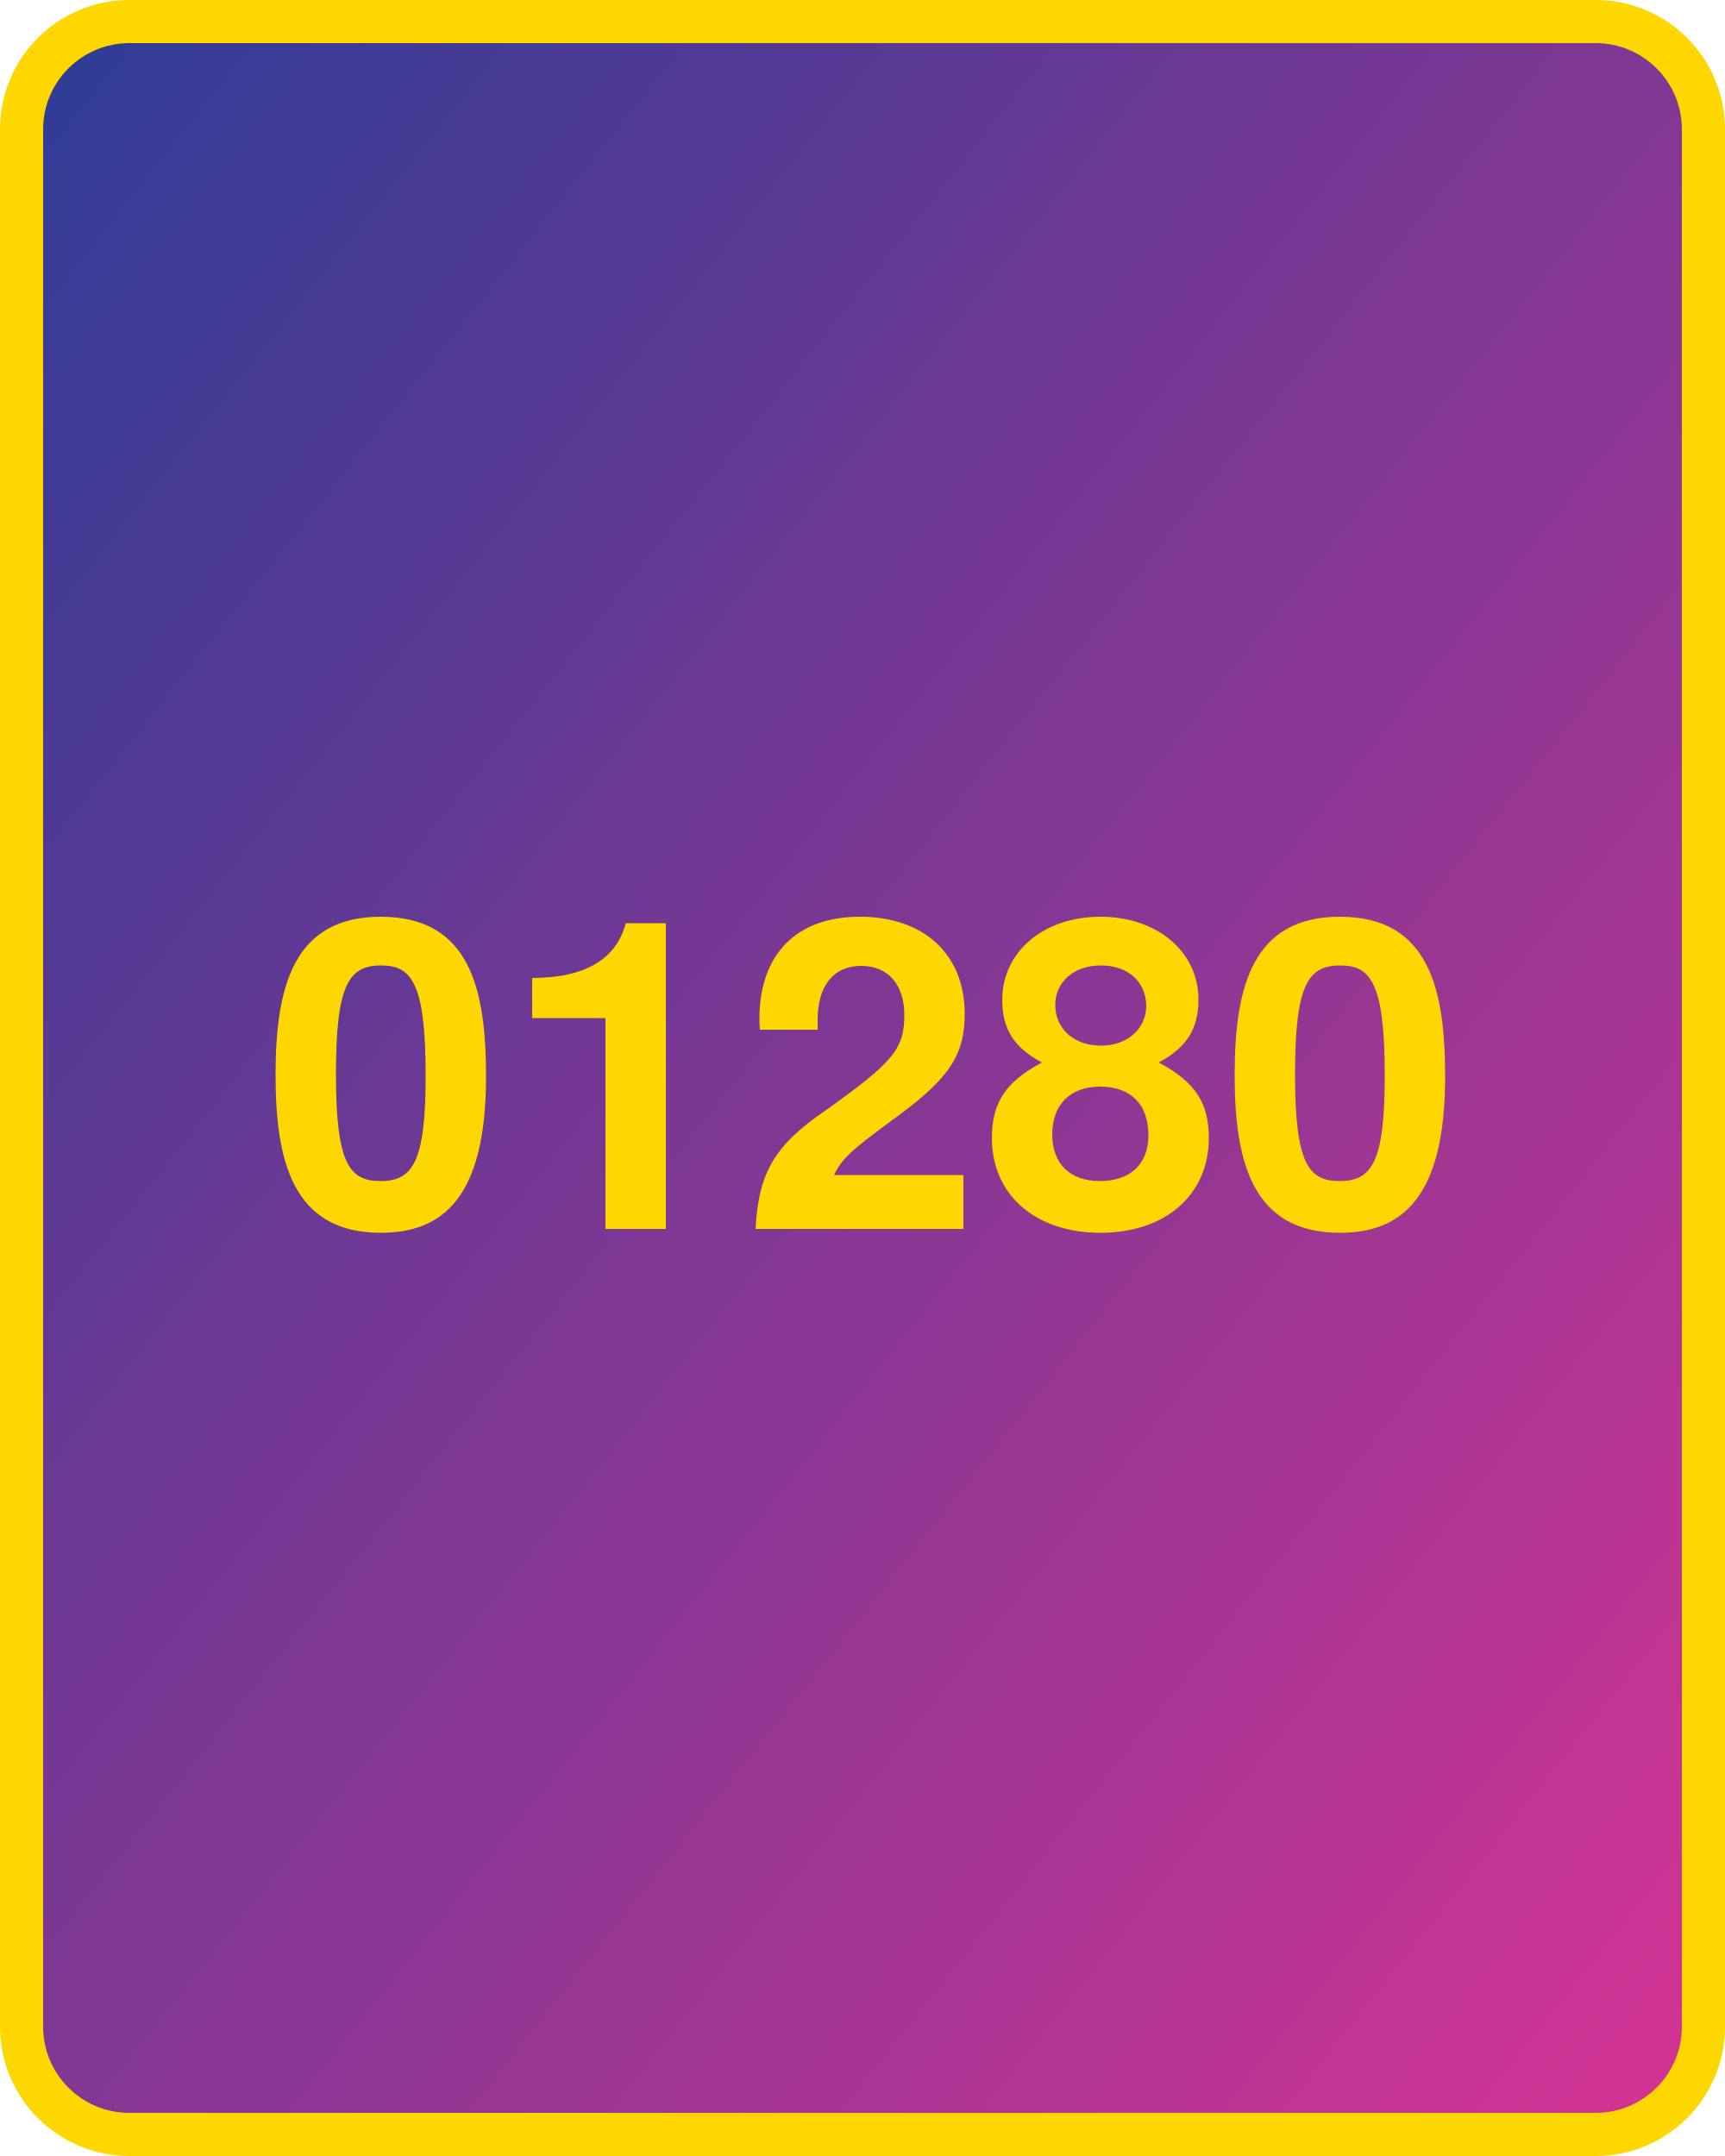
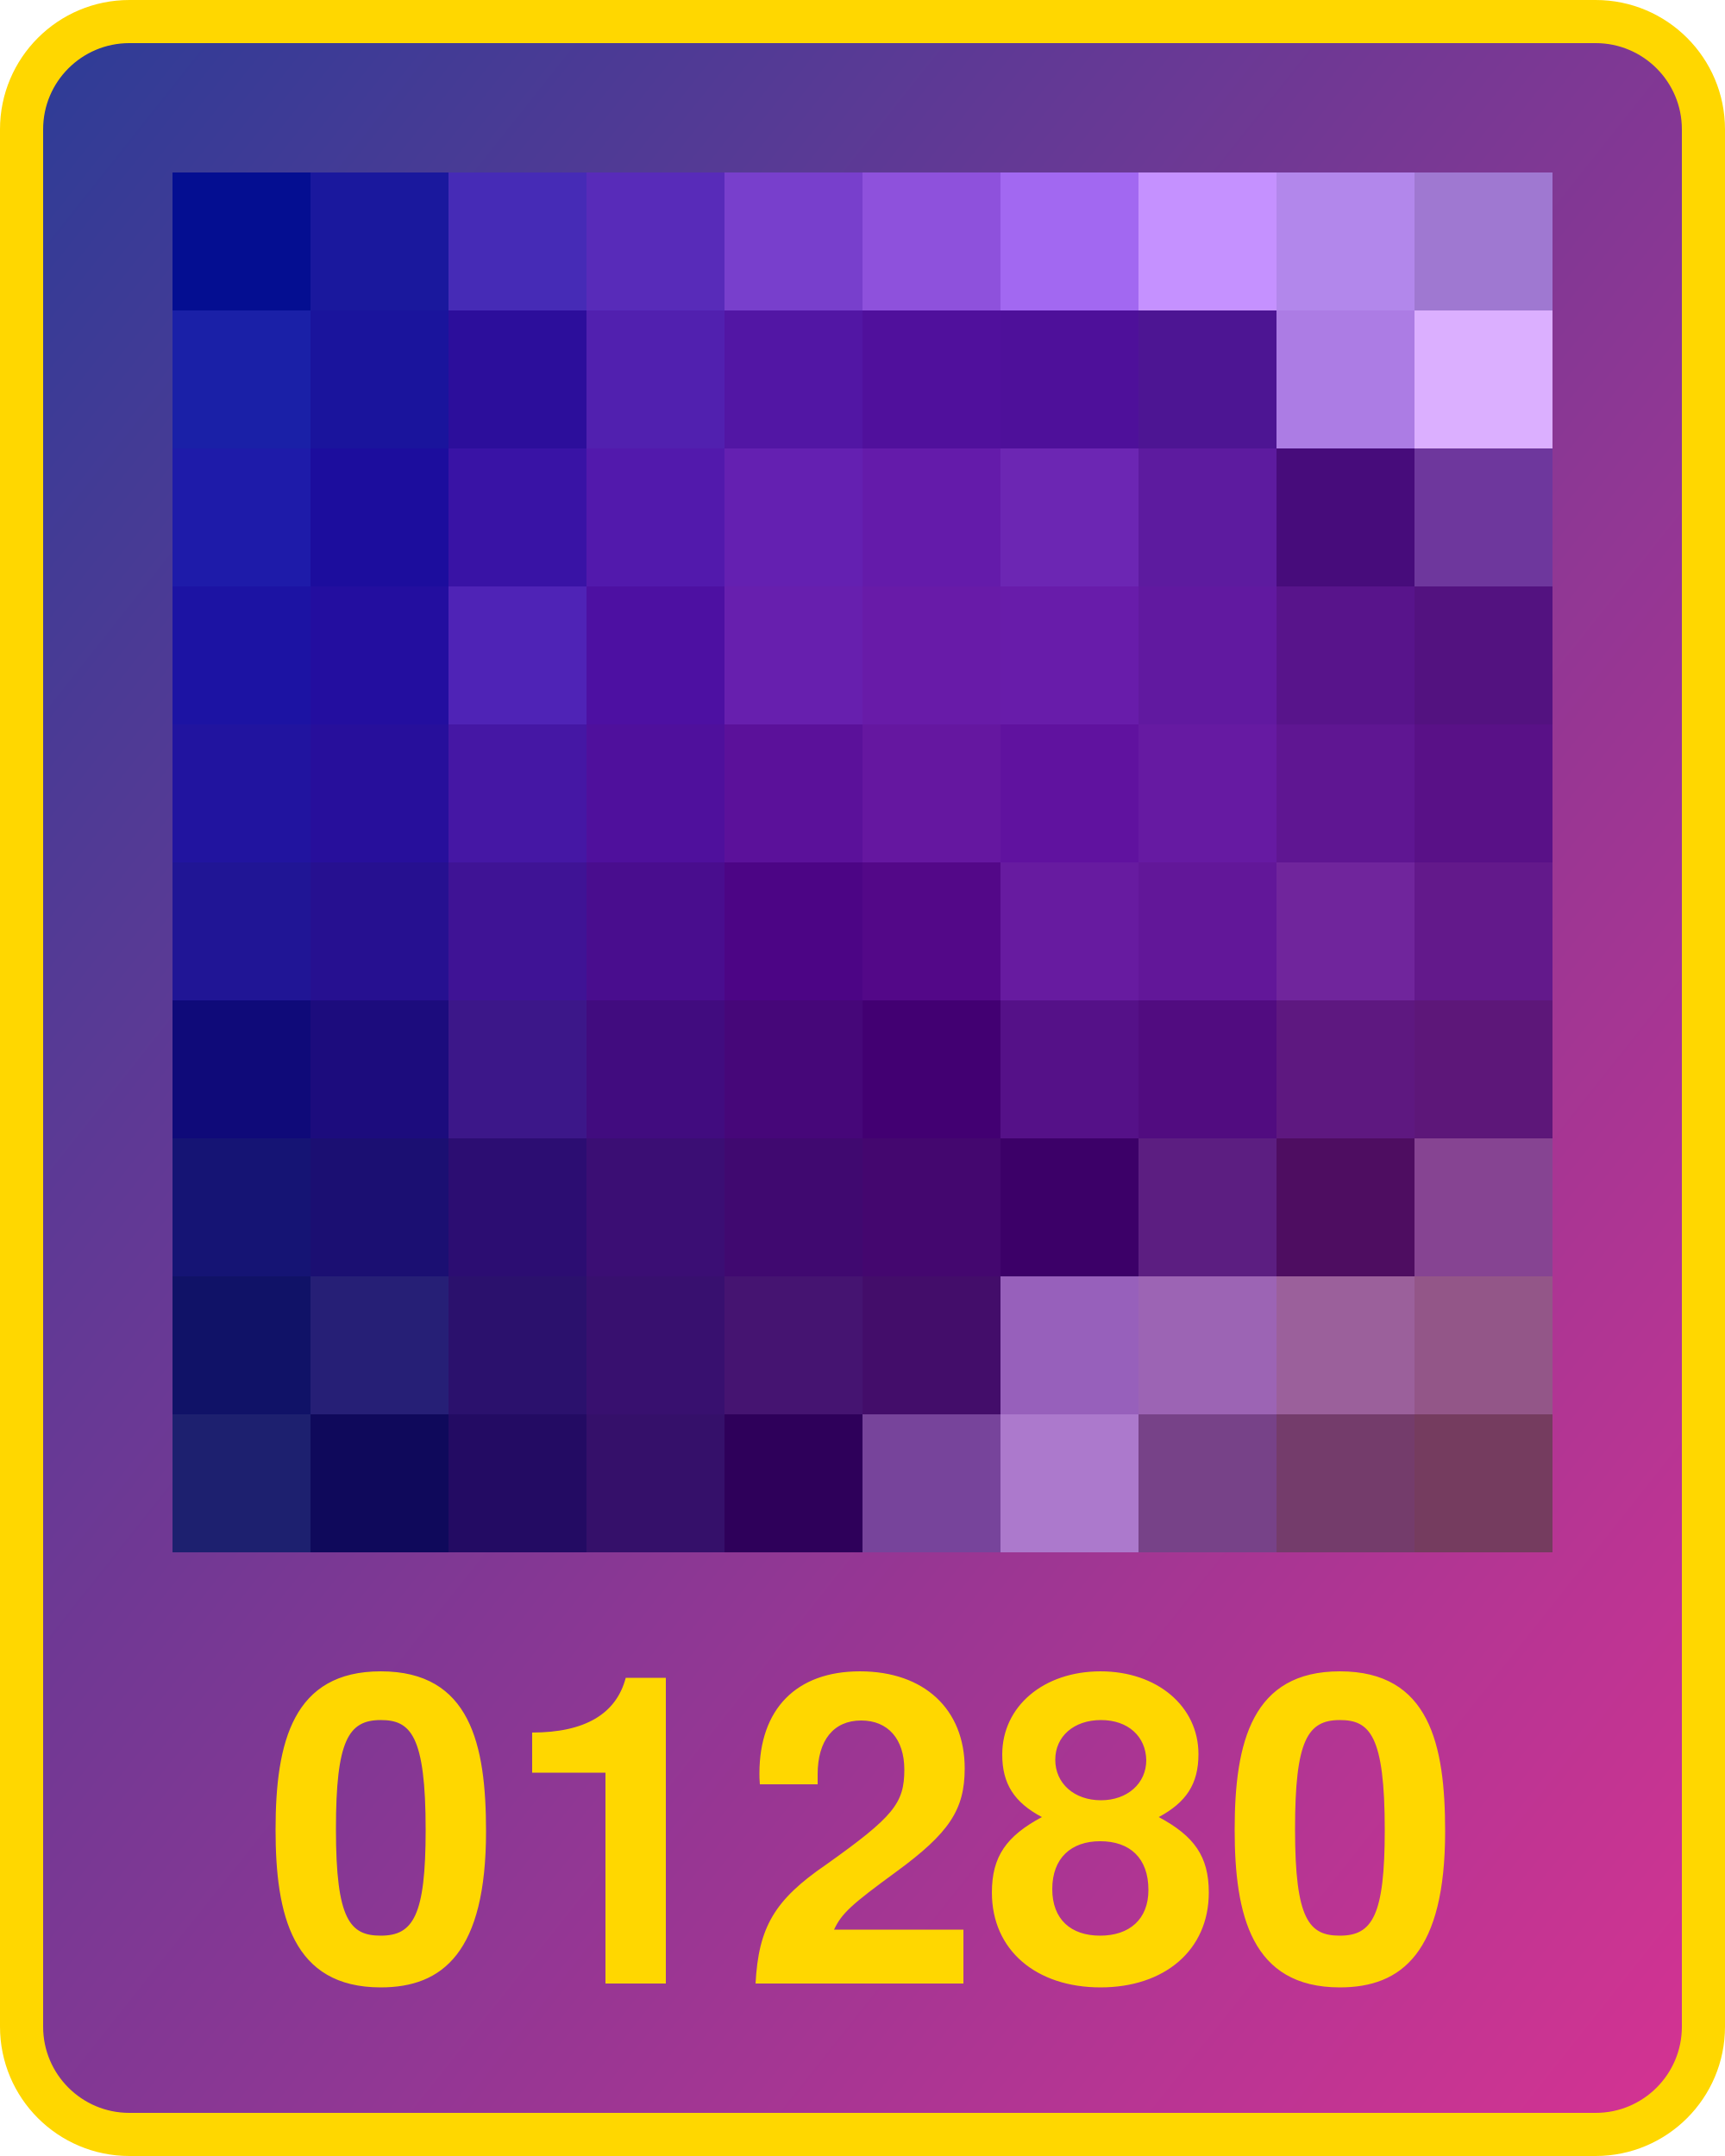
<svg xmlns="http://www.w3.org/2000/svg" width="800" height="1000">
  <defs>
    <linearGradient id="g" x1="0" x2="1" y1="0" y2="1">
      <stop offset="0%" stop-color="#2d3c96" />
      <stop offset="100%" stop-color="#d53392" />
    </linearGradient>
  </defs>
  <rect x="10" y="10" width="780" height="980" fill="url(#g)" rx="50" ry="50" stroke="gold" stroke-width="20" />
-   <text x="400" y="570" width="780" text-anchor="middle" style="font:bold 200px 'Helvetica Neue';fill:gold">01280</text>
+   <text x="400" y="920" width="780" text-anchor="middle" style="font:bold 200px 'Helvetica Neue';fill:gold">01280</text>
+   <g transform="translate(80 80) scale(64)">
+     <rect x="0" y="0" width="1" height="1" fill="#040e91" />
+     <rect x="0" y="1" width="1" height="1" fill="#1a20a7" />
+     <rect x="0" y="2" width="1" height="1" fill="#1e1ba9" />
+     <rect x="0" y="3" width="1" height="1" fill="#1c13a3" />
+     <rect x="0" y="4" width="1" height="1" fill="#21149f" />
+     <rect x="0" y="5" width="1" height="1" fill="#201595" />
+     <rect x="0" y="6" width="1" height="1" fill="#0f0a79" />
+     <rect x="0" y="7" width="1" height="1" fill="#151474" />
+     <rect x="0" y="8" width="1" height="1" fill="#101267" />
+     <rect x="0" y="9" width="1" height="1" fill="#1d206f" />
+     <rect x="1" y="0" width="1" height="1" fill="#1a189d" />
+     <rect x="1" y="1" width="1" height="1" fill="#1a149c" />
+     <rect x="1" y="2" width="1" height="1" fill="#1c0d9d" />
+     <rect x="1" y="3" width="1" height="1" fill="#230e9f" />
+     <rect x="1" y="4" width="1" height="1" fill="#270f9b" />
+     <rect x="1" y="5" width="1" height="1" fill="#261090" />
+     <rect x="1" y="6" width="1" height="1" fill="#1c0c7d" />
+     <rect x="1" y="7" width="1" height="1" fill="#1b0f72" />
+     <rect x="1" y="8" width="1" height="1" fill="#261f76" />
+     <rect x="1" y="9" width="1" height="1" fill="#0f095b" />
+     <rect x="2" y="0" width="1" height="1" fill="#462bb6" />
+     <rect x="2" y="1" width="1" height="1" fill="#2c0e9b" />
+     <rect x="2" y="2" width="1" height="1" fill="#3913a5" />
+     <rect x="2" y="3" width="1" height="1" fill="#4f23b6" />
+     <rect x="2" y="4" width="1" height="1" fill="#4517a4" />
+     <rect x="2" y="5" width="1" height="1" fill="#3f1395" />
+     <rect x="2" y="6" width="1" height="1" fill="#3c1789" />
+     <rect x="2" y="7" width="1" height="1" fill="#2c0d72" />
+     <rect x="2" y="8" width="1" height="1" fill="#2b116d" />
+     <rect x="2" y="9" width="1" height="1" fill="#230b63" />
+     <rect x="3" y="0" width="1" height="1" fill="#582bb9" />
+     <rect x="3" y="1" width="1" height="1" fill="#5120af" />
+     <rect x="3" y="2" width="1" height="1" fill="#5219ac" />
+     <rect x="3" y="3" width="1" height="1" fill="#4d10a2" />
+     <rect x="3" y="4" width="1" height="1" fill="#4f109c" />
+     <rect x="3" y="5" width="1" height="1" fill="#490d8e" />
+     <rect x="3" y="6" width="1" height="1" fill="#410c7f" />
+     <rect x="3" y="7" width="1" height="1" fill="#3b0e74" />
+     <rect x="3" y="8" width="1" height="1" fill="#38106f" />
+     <rect x="3" y="9" width="1" height="1" fill="#35106a" />
+     <rect x="4" y="0" width="1" height="1" fill="#783fcc" />
+     <rect x="4" y="1" width="1" height="1" fill="#5216a4" />
+     <rect x="4" y="2" width="1" height="1" fill="#6420b1" />
+     <rect x="4" y="3" width="1" height="1" fill="#671fae" />
+     <rect x="4" y="4" width="1" height="1" fill="#5b119a" />
+     <rect x="4" y="5" width="1" height="1" fill="#4c0585" />
+     <rect x="4" y="6" width="1" height="1" fill="#460779" />
+     <rect x="4" y="7" width="1" height="1" fill="#400970" />
+     <rect x="4" y="8" width="1" height="1" fill="#451471" />
+     <rect x="4" y="9" width="1" height="1" fill="#2e005a" />
+     <rect x="5" y="0" width="1" height="1" fill="#8e51dc" />
+     <rect x="5" y="1" width="1" height="1" fill="#50109c" />
+     <rect x="5" y="2" width="1" height="1" fill="#641baa" />
+     <rect x="5" y="3" width="1" height="1" fill="#681ba8" />
+     <rect x="5" y="4" width="1" height="1" fill="#6517a0" />
+     <rect x="5" y="5" width="1" height="1" fill="#530888" />
+     <rect x="5" y="6" width="1" height="1" fill="#420072" />
+     <rect x="5" y="7" width="1" height="1" fill="#44076f" />
+     <rect x="5" y="8" width="1" height="1" fill="#430d6a" />
+     <rect x="5" y="9" width="1" height="1" fill="#77449b" />
+     <rect x="6" y="0" width="1" height="1" fill="#a268f1" />
+     <rect x="6" y="1" width="1" height="1" fill="#4e109a" />
+     <rect x="6" y="2" width="1" height="1" fill="#6c26b3" />
+     <rect x="6" y="3" width="1" height="1" fill="#681caa" />
+     <rect x="6" y="4" width="1" height="1" fill="#60129f" />
+     <rect x="6" y="5" width="1" height="1" fill="#671ba0" />
+     <rect x="6" y="6" width="1" height="1" fill="#551188" />
+     <rect x="6" y="7" width="1" height="1" fill="#3c0068" />
+     <rect x="6" y="8" width="1" height="1" fill="#9760bb" />
+     <rect x="6" y="9" width="1" height="1" fill="#ac79cc" />
+     <rect x="7" y="0" width="1" height="1" fill="#c591ff" />
+     <rect x="7" y="1" width="1" height="1" fill="#4d1593" />
+     <rect x="7" y="2" width="1" height="1" fill="#5d1b9f" />
+     <rect x="7" y="3" width="1" height="1" fill="#6119a0" />
+     <rect x="7" y="4" width="1" height="1" fill="#661aa2" />
+     <rect x="7" y="5" width="1" height="1" fill="#621799" />
+     <rect x="7" y="6" width="1" height="1" fill="#510c80" />
+     <rect x="7" y="7" width="1" height="1" fill="#5c1e81" />
+     <rect x="7" y="8" width="1" height="1" fill="#9c64b4" />
+     <rect x="7" y="9" width="1" height="1" fill="#774288" />
+     <rect x="8" y="0" width="1" height="1" fill="#b287eb" />
+     <rect x="8" y="1" width="1" height="1" fill="#ac7ce4" />
+     <rect x="8" y="2" width="1" height="1" fill="#470c7b" />
+     <rect x="8" y="3" width="1" height="1" fill="#58148b" />
+     <rect x="8" y="4" width="1" height="1" fill="#5f1692" />
+     <rect x="8" y="5" width="1" height="1" fill="#70259c" />
+     <rect x="8" y="6" width="1" height="1" fill="#5e1880" />
+     <rect x="8" y="7" width="1" height="1" fill="#4e0d61" />
+     <rect x="8" y="8" width="1" height="1" fill="#9b609b" />
+     <rect x="8" y="9" width="1" height="1" fill="#743c6b" />
+     <rect x="9" y="0" width="1" height="1" fill="#9f78d1" />
+     <rect x="9" y="1" width="1" height="1" fill="#dbafff" />
+     <rect x="9" y="2" width="1" height="1" fill="#6e379d" />
+     <rect x="9" y="3" width="1" height="1" fill="#531280" />
+     <rect x="9" y="4" width="1" height="1" fill="#591187" />
+     <rect x="9" y="5" width="1" height="1" fill="#63198b" />
+     <rect x="9" y="6" width="1" height="1" fill="#5d1779" />
+     <rect x="9" y="7" width="1" height="1" fill="#864492" />
+     <rect x="9" y="8" width="1" height="1" fill="#935688" />
+     <rect x="9" y="9" width="1" height="1" fill="#753c5f" />
+   </g>
</svg>
